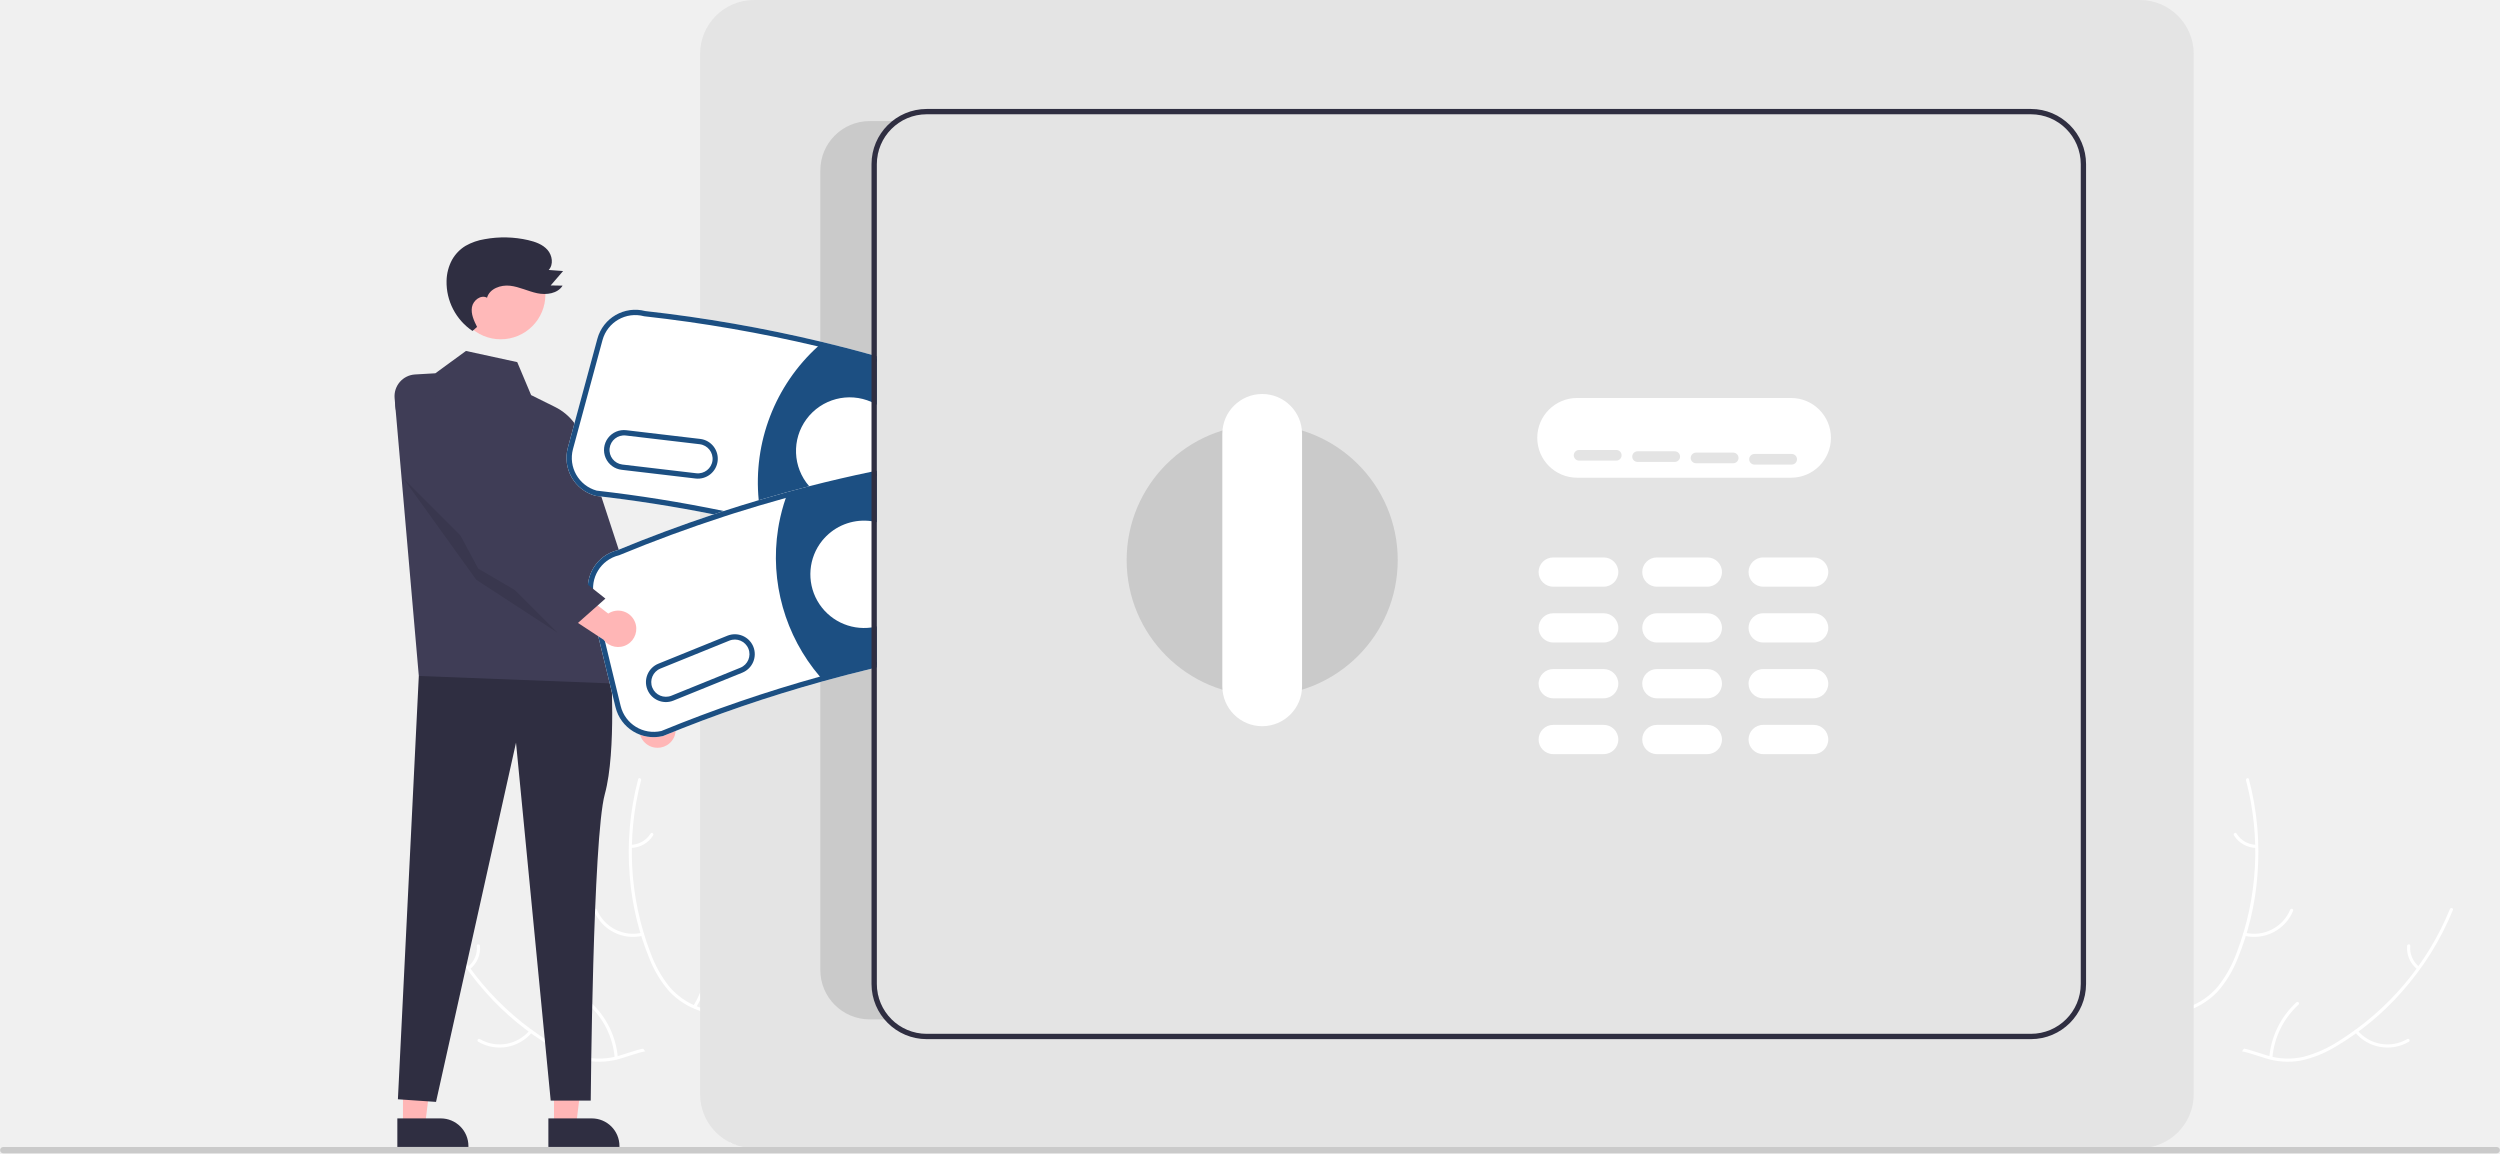
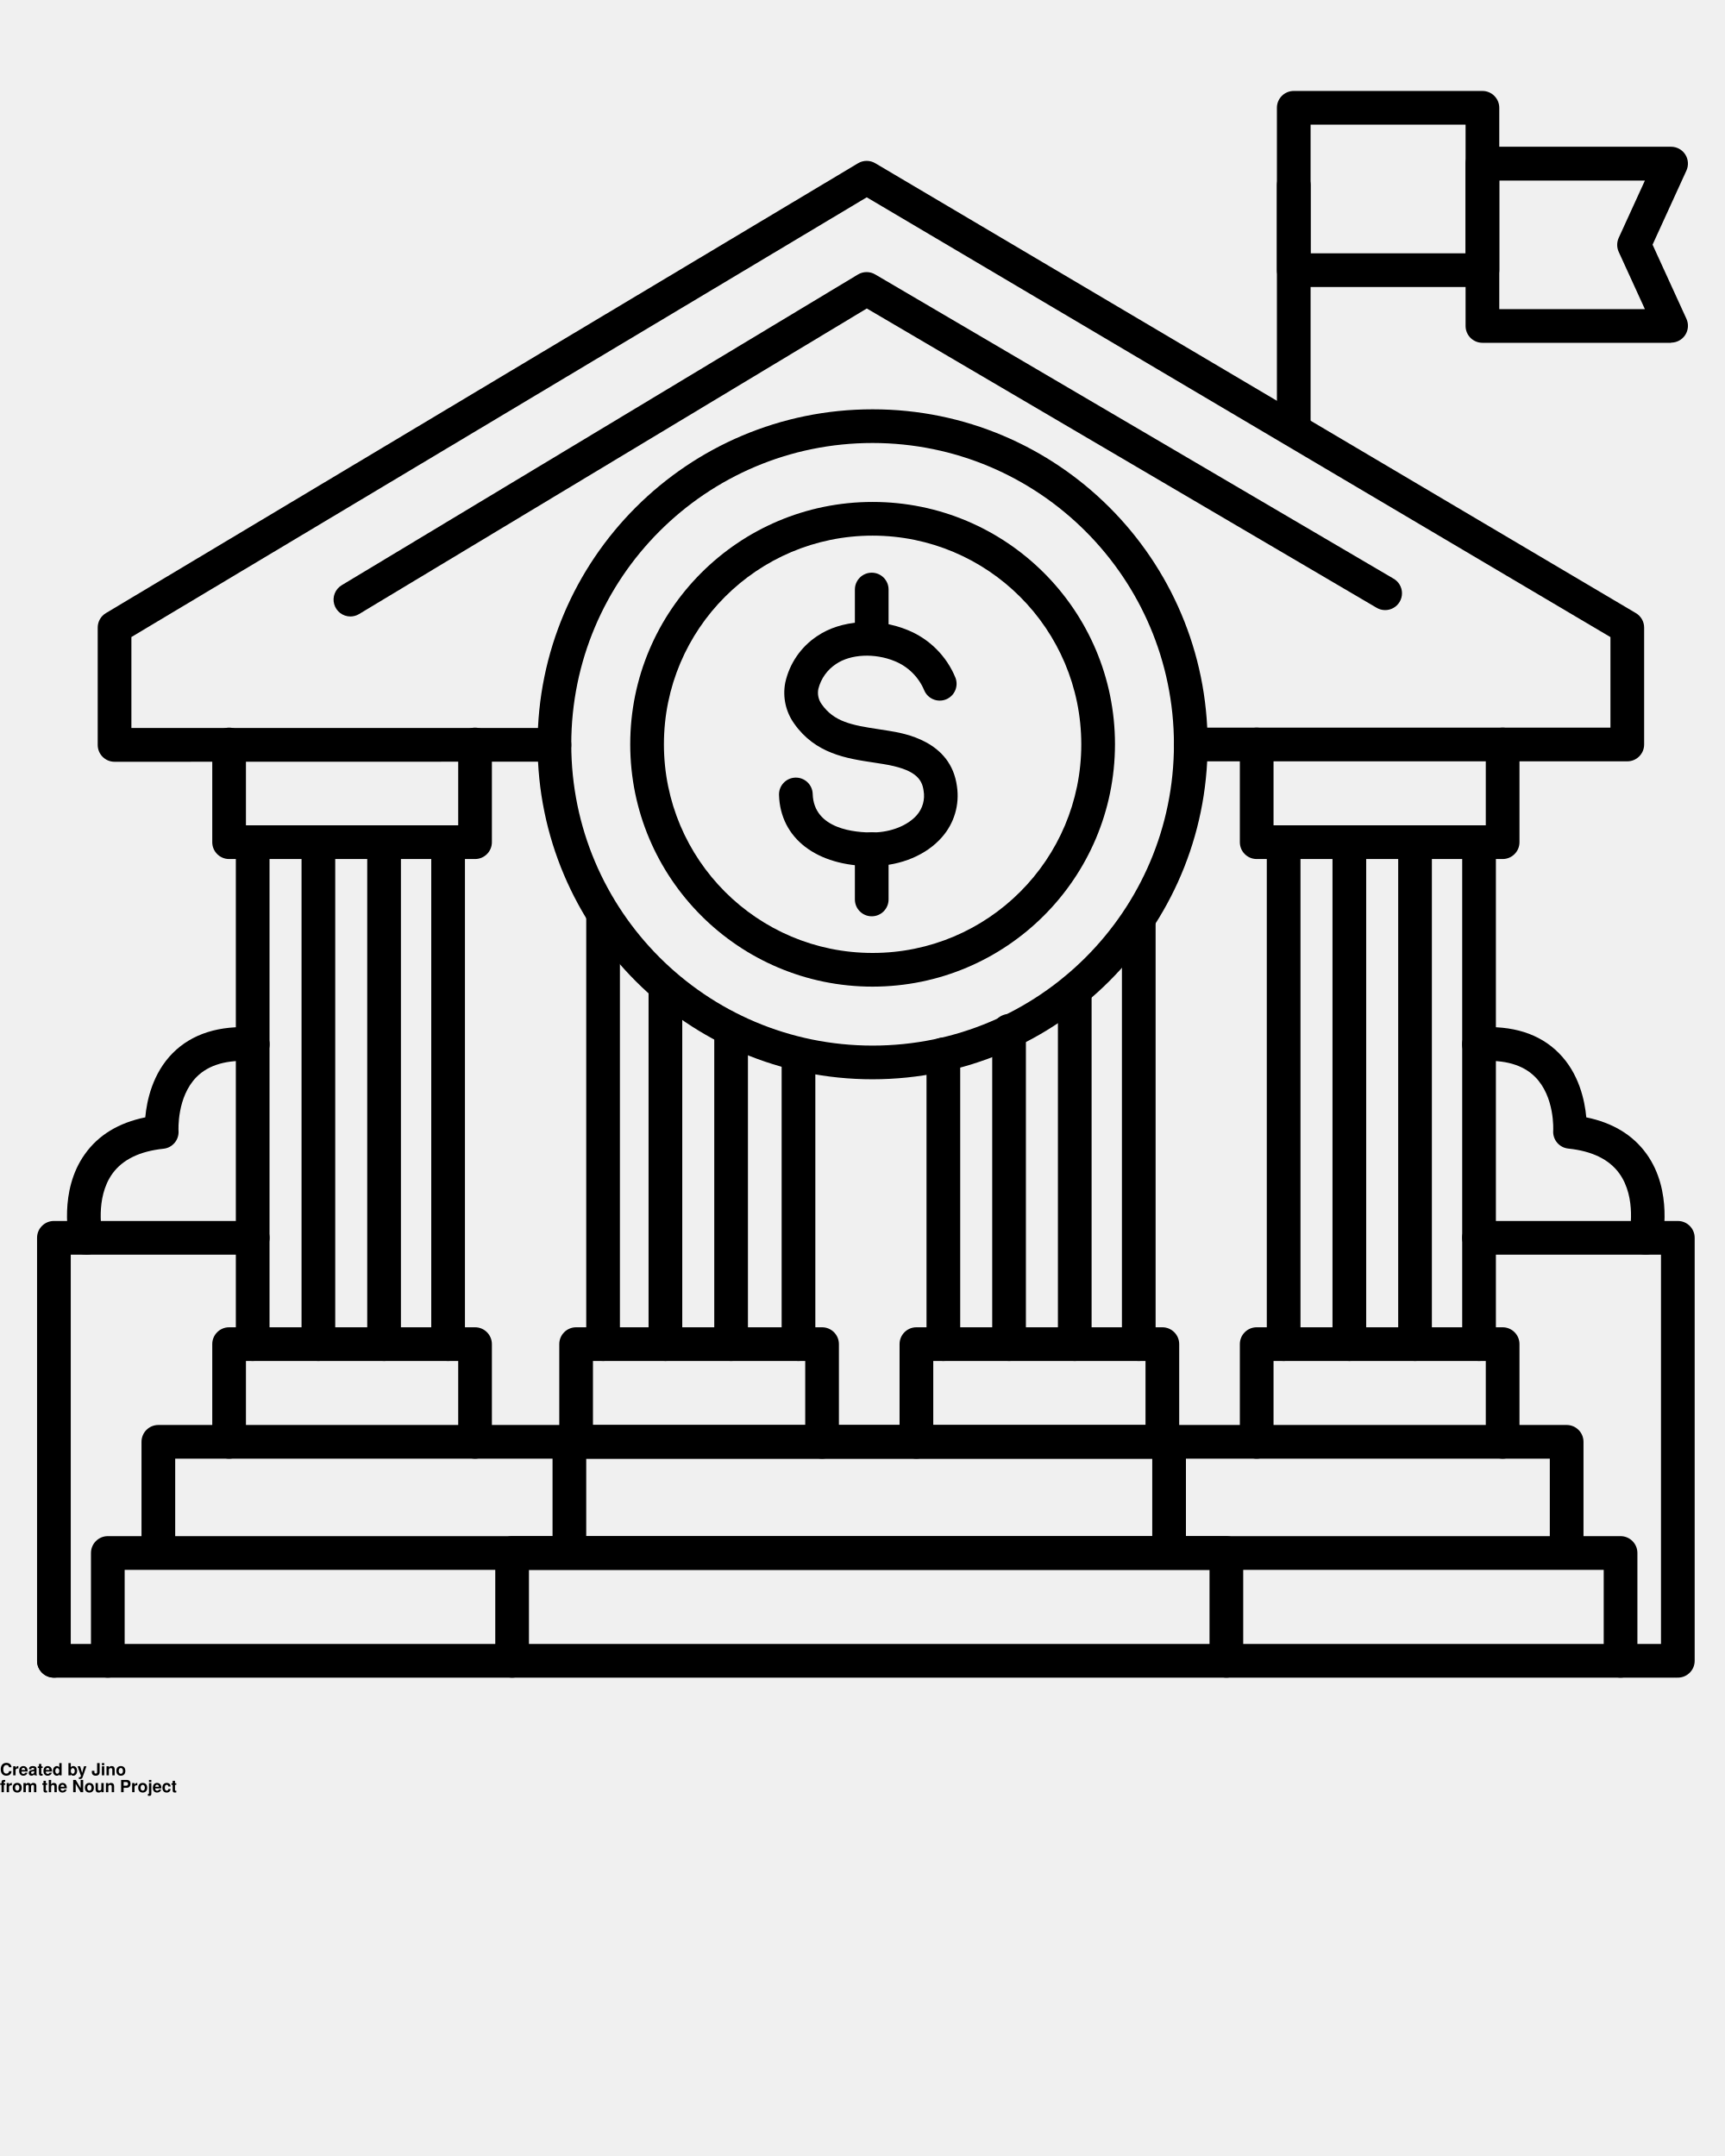
- <svg xmlns="http://www.w3.org/2000/svg" data-name="Layer 1" width="940.675" height="433.962" viewBox="0 0 940.675 433.962">
-   <path d="M329.153,642.833c-22.523-14.678-38.899-41.062-35.548-67.736a123.863,123.863,0,0,0,76.435,37.278c11.219,1.123,23.814,1.203,31.781,9.181,4.957,4.964,7.064,12.219,7.172,19.234.108,7.015-1.577,13.919-3.252,20.732l.412,1.702C379.287,662.231,351.676,657.511,329.153,642.833Z" transform="translate(-129.6623 -233.0189)" fill="#f0f0f0" />
-   <path d="M294.169,575.092a105.87,105.87,0,0,0,42.013,49.777,45.591,45.591,0,0,0,13.057,5.792,26.149,26.149,0,0,0,13.752-.528c4.18-1.223,8.313-2.957,12.718-3.142a16.011,16.011,0,0,1,12.09,5.027c3.962,3.993,6.252,9.171,8.316,14.312,2.292,5.709,4.582,11.675,9.25,15.903.566.512-.262,1.36-.827.848-8.121-7.357-9.015-19.159-15.398-27.694-2.979-3.982-7.175-7.091-12.306-7.223-4.487-.115-8.751,1.67-12.972,2.945a27.903,27.903,0,0,1-13.427,1.017,42.148,42.148,0,0,1-13.232-5.269,102.713,102.713,0,0,1-24.765-20.427A107.747,107.747,0,0,1,293.027,575.407c-.288-.704.857-1.014,1.142-.315Z" transform="translate(-129.6623 -233.0189)" fill="#fff" />
-   <path d="M329.878,621.438a15.884,15.884,0,0,1-20.255,3.572c-.657-.387-.085-1.426.572-1.038a14.708,14.708,0,0,0,18.835-3.361c.484-.589,1.329.241.848.827Z" transform="translate(-129.6623 -233.0189)" fill="#fff" />
-   <path d="M360.954,631.032a30.615,30.615,0,0,0-9.853-20.018c-.564-.514.264-1.362.827-.848a31.844,31.844,0,0,1,10.211,20.851c.062.761-1.123.772-1.185.015Z" transform="translate(-129.6623 -233.0189)" fill="#fff" />
-   <path d="M305.737,596.777a8.991,8.991,0,0,0,3.347-7.848c-.072-.76,1.113-.77,1.185-.015a10.075,10.075,0,0,1-3.683,8.69.612.612,0,0,1-.838.011.595.595,0,0,1-.011-.838Z" transform="translate(-129.6623 -233.0189)" fill="#fff" />
-   <path d="M370.433,526.285c.058.473.117.947.184,1.425a118.406,118.406,0,0,0,3.986,18.789c.134.477.278.959.425,1.432a124.827,124.827,0,0,0,21.468,40.635,121.223,121.223,0,0,0,12.53,13.5c6.233,5.766,13.45,11.523,17.3,18.798a20.798,20.798,0,0,1,1.087,2.333l-19.216,39.393c-.089.068-.168.14-.257.208l-.695,1.608c-.248-.199-.501-.411-.748-.61-.144-.115-.284-.239-.428-.353-.095-.079-.189-.159-.279-.225-.032-.026-.063-.053-.086-.075-.09-.066-.167-.137-.248-.199q-2.124-1.77-4.23-3.576c-.009-.004-.009-.004-.014-.018-10.676-9.203-20.678-19.377-28.817-30.746-.245-.342-.499-.688-.735-1.048a115.673,115.673,0,0,1-9.609-16.248,102.262,102.262,0,0,1-4.016-9.536,85.037,85.037,0,0,1-4.997-26.114c-.568-17.768,4.553-35.519,16.475-48.396C369.818,526.931,370.119,526.61,370.433,526.285Z" transform="translate(-129.6623 -233.0189)" fill="#f0f0f0" />
-   <path d="M370.89,526.618a105.87,105.87,0,0,0,3.576,65.039,45.591,45.591,0,0,0,6.938,12.486,26.149,26.149,0,0,0,11.298,7.858c4.073,1.54,8.418,2.644,12.046,5.148a16.011,16.011,0,0,1,6.627,11.293c.759,5.573-.529,11.087-1.977,16.435-1.607,5.938-3.371,12.08-2.189,18.267.143.75-1.028.928-1.171.179-2.055-10.763,4.337-20.725,4.379-31.383.019-4.973-1.46-9.982-5.477-13.176-3.513-2.793-7.993-3.935-12.13-5.459a27.903,27.903,0,0,1-11.333-7.272A42.148,42.148,0,0,1,374.083,593.86a102.712,102.712,0,0,1-7.475-31.22,107.747,107.747,0,0,1,3.18-36.459c.194-.735,1.295-.294,1.102.436Z" transform="translate(-129.6623 -233.0189)" fill="#fff" />
-   <path d="M371.497,585.122a15.884,15.884,0,0,1-18.323-9.343c-.291-.705.79-1.19,1.082-.484a14.708,14.708,0,0,0,17.062,8.656c.741-.179.916.993.179,1.171Z" transform="translate(-129.6623 -233.0189)" fill="#fff" />
-   <path d="M390.534,611.492a30.615,30.615,0,0,0,4.185-21.915c-.14-.75,1.031-.928,1.171-.179a31.844,31.844,0,0,1-4.401,22.796c-.409.645-1.361-.059-.955-.701Z" transform="translate(-129.6623 -233.0189)" fill="#fff" />
-   <path d="M367.07,550.896a8.991,8.991,0,0,0,7.397-4.251c.4-.65,1.353.055.955.701a10.075,10.075,0,0,1-8.173,4.721.612.612,0,0,1-.675-.496.595.595,0,0,1,.496-.675Z" transform="translate(-129.6623 -233.0189)" fill="#fff" />
-   <path d="M1016.501,642.833c22.523-14.678,38.899-41.062,35.548-67.736a123.863,123.863,0,0,1-76.435,37.278c-11.219,1.123-23.814,1.203-31.781,9.181-4.957,4.964-7.064,12.219-7.172,19.234-.108,7.015,1.577,13.919,3.252,20.732l-.412,1.702C966.366,662.231,993.978,657.511,1016.501,642.833Z" transform="translate(-129.6623 -233.0189)" fill="#f0f0f0" />
-   <path d="M1051.484,575.092a105.87,105.87,0,0,1-42.013,49.777,45.591,45.591,0,0,1-13.057,5.792,26.149,26.149,0,0,1-13.752-.528c-4.18-1.223-8.313-2.957-12.718-3.142a16.011,16.011,0,0,0-12.09,5.027c-3.962,3.993-6.252,9.171-8.316,14.312-2.292,5.709-4.582,11.675-9.25,15.903-.566.512.262,1.36.827.848,8.121-7.357,9.015-19.159,15.398-27.694,2.979-3.982,7.175-7.091,12.306-7.223,4.487-.115,8.751,1.67,12.972,2.945a27.902,27.902,0,0,0,13.427,1.017,42.148,42.148,0,0,0,13.232-5.269,102.713,102.713,0,0,0,24.765-20.427,107.747,107.747,0,0,0,19.411-31.025c.288-.704-.857-1.014-1.142-.315Z" transform="translate(-129.6623 -233.0189)" fill="#fff" />
-   <path d="M1015.776,621.438a15.884,15.884,0,0,0,20.255,3.572c.657-.387.085-1.426-.572-1.038a14.708,14.708,0,0,1-18.835-3.361c-.484-.589-1.329.241-.848.827Z" transform="translate(-129.6623 -233.0189)" fill="#fff" />
-   <path d="M984.699,631.032a30.615,30.615,0,0,1,9.853-20.018c.564-.514-.264-1.362-.827-.848a31.844,31.844,0,0,0-10.211,20.851c-.062.761,1.123.772,1.185.015Z" transform="translate(-129.6623 -233.0189)" fill="#fff" />
-   <path d="M1039.917,596.777a8.991,8.991,0,0,1-3.347-7.848c.072-.76-1.113-.77-1.185-.015a10.075,10.075,0,0,0,3.683,8.69.612.612,0,0,0,.838.011.595.595,0,0,0,.011-.838Z" transform="translate(-129.6623 -233.0189)" fill="#fff" />
-   <path d="M975.221,526.285c-.058.473-.117.947-.184,1.425a118.407,118.407,0,0,1-3.986,18.789c-.134.477-.278.959-.425,1.432a124.827,124.827,0,0,1-21.468,40.635,121.225,121.225,0,0,1-12.53,13.5c-6.233,5.766-13.45,11.523-17.3,18.798a20.796,20.796,0,0,0-1.087,2.333L937.456,662.59c.089.068.168.14.257.208l.695,1.608c.248-.199.501-.411.748-.61.144-.115.284-.239.428-.353.095-.079.189-.159.28-.225.032-.026.063-.053.086-.075.09-.066.167-.137.248-.199q2.124-1.77,4.23-3.576c.009-.004.009-.004.014-.018,10.676-9.203,20.678-19.377,28.817-30.746.245-.342.499-.688.735-1.048a115.673,115.673,0,0,0,9.609-16.248,102.26,102.26,0,0,0,4.016-9.536,85.036,85.036,0,0,0,4.997-26.114c.568-17.768-4.553-35.519-16.475-48.396C975.836,526.931,975.535,526.61,975.221,526.285Z" transform="translate(-129.6623 -233.0189)" fill="#f0f0f0" />
-   <path d="M974.764,526.618a105.87,105.87,0,0,1-3.576,65.039,45.591,45.591,0,0,1-6.938,12.486,26.149,26.149,0,0,1-11.298,7.858c-4.073,1.54-8.418,2.644-12.046,5.148a16.011,16.011,0,0,0-6.627,11.293c-.759,5.573.529,11.087,1.977,16.435,1.607,5.938,3.371,12.08,2.189,18.267-.143.75,1.028.928,1.171.179,2.055-10.763-4.337-20.725-4.379-31.383-.019-4.973,1.46-9.982,5.477-13.176,3.513-2.793,7.993-3.935,12.13-5.459a27.902,27.902,0,0,0,11.333-7.272A42.148,42.148,0,0,0,971.571,593.86a102.712,102.712,0,0,0,7.475-31.22,107.747,107.747,0,0,0-3.18-36.459c-.194-.735-1.295-.294-1.102.436Z" transform="translate(-129.6623 -233.0189)" fill="#fff" />
-   <path d="M974.157,585.122A15.884,15.884,0,0,0,992.48,575.779c.291-.705-.79-1.19-1.082-.484a14.708,14.708,0,0,1-17.062,8.656c-.741-.179-.916.993-.179,1.171Z" transform="translate(-129.6623 -233.0189)" fill="#fff" />
-   <path d="M955.12,611.492a30.615,30.615,0,0,1-4.185-21.915c.14-.75-1.031-.928-1.171-.179a31.844,31.844,0,0,0,4.401,22.796c.409.645,1.361-.059.955-.701Z" transform="translate(-129.6623 -233.0189)" fill="#fff" />
-   <path d="M978.584,550.896a8.991,8.991,0,0,1-7.397-4.251c-.4-.65-1.353.055-.955.701a10.075,10.075,0,0,0,8.173,4.721.612.612,0,0,0,.675-.496.595.595,0,0,0-.496-.675Z" transform="translate(-129.6623 -233.0189)" fill="#fff" />
-   <path d="M373.514,513.394a6.803,6.803,0,0,1-1.614-10.306l-11.981-20.999,12.537.81,9.455,19.817A6.84,6.84,0,0,1,373.514,513.394Z" transform="translate(-129.6623 -233.0189)" fill="#ffb6b6" />
-   <polygon points="151.623 423.528 159.918 423.528 163.864 391.535 151.622 391.536 151.623 423.528" fill="#ffb6b6" />
-   <path d="M279.17,653.839l16.335-.001h.001A10.41,10.41,0,0,1,305.915,664.248v.338l-26.745.001Z" transform="translate(-129.6623 -233.0189)" fill="#2f2e41" />
-   <polygon points="208.454 423.528 216.748 423.528 220.694 391.535 208.452 391.536 208.454 423.528" fill="#ffb6b6" />
-   <path d="M336,653.839l16.335-.001h.001a10.41,10.41,0,0,1,10.41,10.41v.338l-26.745.001Z" transform="translate(-129.6623 -233.0189)" fill="#2f2e41" />
-   <path d="M359.444,482.991s2.281,32.489-2.212,48.851-5.296,115.312-5.296,115.312H336.876l-13.054-134.691L293.727,647.629l-14.346-.986,7.867-159.275Z" transform="translate(-129.6623 -233.0189)" fill="#2f2e41" />
-   <path d="M293.473,373.473l11.514-8.402,19.293,4.201,5.223,12.409,8.999,4.462a20.399,20.399,0,0,1,11.127,15.352l12.856,88.78-75.236-2.908-9.108-104.556a8.197,8.197,0,0,1,7.69-8.894Z" transform="translate(-129.6623 -233.0189)" fill="#3f3d56" />
-   <polygon points="213.6 160.059 220.549 169.426 250.815 261.738 236.628 267.418 213.911 224.403 213.6 160.059" fill="#3f3d56" />
-   <circle cx="188.411" cy="110.861" r="16.804" fill="#ffb9b9" />
-   <polygon points="151.778 179.997 179.2 218.137 209.852 238.125 151.778 179.997" opacity="0.1" />
-   <path d="M309.168,356.028c-1.169-2.334-2.371-4.874-1.925-7.445s3.398-4.812,5.675-3.537c.945-3.415,5.128-4.91,8.649-4.515s6.764,2.093,10.231,2.822,7.678.151,9.553-2.856l-4.484-.078,4.669-5.416-5.413-.405c1.875-2.023,1.377-5.461-.438-7.538s-4.569-3.06-7.257-3.682a40.428,40.428,0,0,0-16.342-.376A21.245,21.245,0,0,0,304.826,325.528a14.445,14.445,0,0,0-5.076,5.264,17.377,17.377,0,0,0-2.062,7.919,22.145,22.145,0,0,0,9.757,18.837" transform="translate(-129.6623 -233.0189)" fill="#2f2e41" />
-   <path d="M934.835,665.019H413.347a20.279,20.279,0,0,1-20.256-20.256V253.275a20.279,20.279,0,0,1,20.256-20.256H934.835a20.279,20.279,0,0,1,20.256,20.256V644.763A20.279,20.279,0,0,1,934.835,665.019Z" transform="translate(-129.6623 -233.0189)" fill="#e4e4e4" />
-   <path d="M803.587,412.769H723.086a15,15,0,0,1,0-30h80.5a15,15,0,0,1,0,30Z" transform="translate(-129.6623 -233.0189)" fill="#fff" />
-   <path d="M733.087,453.769h-19a5.5,5.5,0,0,1,0-11h19a5.5,5.5,0,0,1,0,11Z" transform="translate(-129.6623 -233.0189)" fill="#fff" />
-   <path d="M812.087,453.769h-19a5.5,5.5,0,0,1,0-11h19a5.5,5.5,0,0,1,0,11Z" transform="translate(-129.6623 -233.0189)" fill="#fff" />
-   <path d="M772.087,453.769h-19a5.5,5.5,0,0,1,0-11h19a5.5,5.5,0,0,1,0,11Z" transform="translate(-129.6623 -233.0189)" fill="#fff" />
-   <path d="M733.087,474.769h-19a5.5,5.5,0,0,1,0-11h19a5.5,5.5,0,0,1,0,11Z" transform="translate(-129.6623 -233.0189)" fill="#fff" />
-   <path d="M812.087,474.769h-19a5.5,5.5,0,0,1,0-11h19a5.5,5.5,0,0,1,0,11Z" transform="translate(-129.6623 -233.0189)" fill="#fff" />
-   <path d="M772.087,474.769h-19a5.5,5.5,0,0,1,0-11h19a5.5,5.5,0,0,1,0,11Z" transform="translate(-129.6623 -233.0189)" fill="#fff" />
-   <path d="M733.087,495.769h-19a5.5,5.5,0,0,1,0-11h19a5.5,5.5,0,0,1,0,11Z" transform="translate(-129.6623 -233.0189)" fill="#fff" />
-   <path d="M812.087,495.769h-19a5.5,5.5,0,0,1,0-11h19a5.5,5.5,0,0,1,0,11Z" transform="translate(-129.6623 -233.0189)" fill="#fff" />
-   <path d="M772.087,495.769h-19a5.5,5.5,0,0,1,0-11h19a5.5,5.5,0,0,1,0,11Z" transform="translate(-129.6623 -233.0189)" fill="#fff" />
-   <path d="M733.087,516.769h-19a5.5,5.5,0,0,1,0-11h19a5.5,5.5,0,1,1,0,11Z" transform="translate(-129.6623 -233.0189)" fill="#fff" />
-   <path d="M812.087,516.769h-19a5.5,5.5,0,0,1,0-11h19a5.5,5.5,0,1,1,0,11Z" transform="translate(-129.6623 -233.0189)" fill="#fff" />
-   <path d="M772.087,516.769h-19a5.5,5.5,0,0,1,0-11h19a5.5,5.5,0,1,1,0,11Z" transform="translate(-129.6623 -233.0189)" fill="#fff" />
-   <circle cx="474.924" cy="210.75" r="51" fill="#cacaca" />
-   <path d="M604.587,506.269a15.017,15.017,0,0,1-15-15v-95a15,15,0,1,1,30,0v95A15.017,15.017,0,0,1,604.587,506.269Z" transform="translate(-129.6623 -233.0189)" fill="#fff" />
-   <path d="M737.823,406.328h-14a2,2,0,0,1,0-4h14a2,2,0,1,1,0,4Z" transform="translate(-129.6623 -233.0189)" fill="#e4e4e4" />
-   <path d="M759.823,406.828h-14a2,2,0,0,1,0-4h14a2,2,0,1,1,0,4Z" transform="translate(-129.6623 -233.0189)" fill="#e4e4e4" />
-   <path d="M781.823,407.328h-14a2,2,0,0,1,0-4h14a2,2,0,1,1,0,4Z" transform="translate(-129.6623 -233.0189)" fill="#e4e4e4" />
-   <path d="M803.823,407.828h-14a2,2,0,0,1,0-4h14a2,2,0,1,1,0,4Z" transform="translate(-129.6623 -233.0189)" fill="#e4e4e4" />
-   <path d="M459.587,603.268a18.693,18.693,0,0,0,5.56,13.31h-8.261a18.559,18.559,0,0,1-18.559-18.559V297.137a18.559,18.559,0,0,1,18.559-18.559h12.021a18.744,18.744,0,0,0-9.32,16.2Z" transform="translate(-129.6623 -233.0189)" fill="#cacaca" />
-   <path d="M1069.147,666.981H130.853a1.191,1.191,0,0,1,0-2.381h938.294a1.191,1.191,0,0,1,0,2.381Z" transform="translate(-129.6623 -233.0189)" fill="#cacaca" />
-   <path d="M457.587,366.498q-9.48-2.655-19.03-4.92a543.559,543.559,0,0,0-66.09-11.52,14.785,14.785,0,0,0-18.03,10.41l-11.11,41a14.777,14.777,0,0,0,10.39,18.11l.15.03c14.7,1.67,29.54,3.99,44.3,6.95,1.32.26,2.63.53,3.95.81q7.095,1.47,14.15,3.14c2.06.48,4.11.98,6.17,1.49q8.31,2.07,16.63,4.41,9.255,2.61,18.52,5.57c.67.2,1.34.41,2,.63v-75.54C458.927,366.868,458.257,366.678,457.587,366.498Z" transform="translate(-129.6623 -233.0189)" fill="#fff" />
-   <path d="M457.587,366.498q-9.48-2.655-19.03-4.92a543.559,543.559,0,0,0-66.09-11.52,14.785,14.785,0,0,0-18.03,10.41l-11.11,41a14.777,14.777,0,0,0,10.39,18.11l.15.03c14.7,1.67,29.54,3.99,44.3,6.95,1.32.26,2.63.53,3.95.81q7.095,1.47,14.15,3.14c2.06.48,4.11.98,6.17,1.49q8.31,2.07,16.63,4.41,9.255,2.61,18.52,5.57c.67.2,1.34.41,2,.63v-2.11c-.67-.21-1.34-.42-2-.63q-8.52-2.715-17.02-5.11-3.18-.915-6.36-1.77-5.73-1.545-11.43-2.96-3.03-.765-6.05-1.47c-.15-.04-.31-.07-.46-.11q-5.145-1.215-10.31-2.32c-1.32-.28-2.64-.56-3.96-.83-15.92-3.3-31.96-5.87-47.83-7.67a12.777,12.777,0,0,1-8.91-15.63l11.11-41.01a12.767,12.767,0,0,1,15.65-8.97l.15.02a541.782,541.782,0,0,1,65.26,11.32c.22.06.44.11.66.16q9.781,2.34,19.5,5.06c.66.18,1.33.37,2,.57v-2.08C458.927,366.868,458.257,366.678,457.587,366.498Z" transform="translate(-129.6623 -233.0189)" fill="#1c4f82" />
-   <path d="M459.587,368.108v73.44c-.67-.22-1.33-.43-2-.64q-8.865-2.835-17.79-5.34-8.566-2.43-17.19-4.57c-2.04-.5-4.07-.99-6.11-1.47-.08-.36-.16-.72-.23-1.08-.37-1.72-.66-3.46-.88-5.21-.1-.67-.17-1.34-.24-2.02a69.067,69.067,0,0,1,22.28-57.86c.29-.28.59-.55.89-.81q9.69,2.31,19.27,5C458.257,367.718,458.927,367.908,459.587,368.108Z" transform="translate(-129.6623 -233.0189)" fill="#1c4f82" />
-   <path d="M393.177,398.178l-27.81-3.28a7.502,7.502,0,1,0-1.76,14.9l27.81,3.28a7.502,7.502,0,0,0,1.76-14.9Zm4.58,8.1a5.506,5.506,0,0,1-6.11,4.81l-27.81-3.28a5.498,5.498,0,0,1,1.29-10.92l27.81,3.28A5.52,5.52,0,0,1,397.757,406.278Z" transform="translate(-129.6623 -233.0189)" fill="#1c4f82" />
-   <path d="M459.587,385.308v34.83a16.298,16.298,0,0,1-2,1.02,20.168,20.168,0,0,1-21.84-3.54c-.28-.25-.56-.52-.83-.8-.27-.27-.53-.56-.78-.85a20.186,20.186,0,0,1,23.45-31.69A20.895,20.895,0,0,1,459.587,385.308Z" transform="translate(-129.6623 -233.0189)" fill="#fff" />
-   <path d="M457.587,410.518q-11.804,2.46-23.45,5.45-4.35,1.11-8.67,2.3-5.16,1.425-10.32,2.95-6.584,1.95-13.15,4.08c-1.27.42-2.55.84-3.83,1.26-12.17,4.06-24.26,8.56-36.15,13.47a14.787,14.787,0,0,0-10.79,17.81l10.03,41.28a14.779,14.779,0,0,0,17.83,10.86l.14-.05a533.852,533.852,0,0,1,59.93-20.52q9.12-2.535,18.43-4.78c.67-.16,1.33-.32,2-.47v-74.05C458.917,410.228,458.257,410.368,457.587,410.518Z" transform="translate(-129.6623 -233.0189)" fill="#fff" />
-   <path d="M457.587,410.518q-11.804,2.46-23.45,5.45-4.35,1.11-8.67,2.3-5.16,1.425-10.32,2.95-6.584,1.95-13.15,4.08c-1.27.42-2.55.84-3.83,1.26-12.17,4.06-24.26,8.56-36.15,13.47a14.787,14.787,0,0,0-10.79,17.81l10.03,41.28a14.779,14.779,0,0,0,17.83,10.86l.14-.05a533.852,533.852,0,0,1,59.93-20.52q9.12-2.535,18.43-4.78c.67-.16,1.33-.32,2-.47v-2.06c-.67.16-1.33.32-2,.48-.5.12-1.01.24-1.51.36q-8.82,2.145-17.45,4.54c-.15.04-.31.09-.46.13a533.386,533.386,0,0,0-59.63,20.45,12.788,12.788,0,0,1-15.34-9.41l-10.02-41.28a12.772,12.772,0,0,1,9.38-15.41l.15-.05c12.95-5.36,26.13-10.22,39.41-14.54,1.28-.42,2.56-.83,3.84-1.24q4.71-1.485,9.43-2.89,4.98-1.485,9.95-2.86.33-.09.66-.18,4.86-1.335,9.75-2.58,10.845-2.76,21.84-5.07c.66-.14,1.33-.28,2-.41v-2.03C458.917,410.228,458.257,410.368,457.587,410.518Z" transform="translate(-129.6623 -233.0189)" fill="#1c4f82" />
-   <path d="M459.587,411.118v72.01c-.66.15-1.33.3-2,.46q-9.39,2.28-18.7,4.86-.375-.42-.72-.84a69.12,69.12,0,0,1-15.73-55.61c.05-.33.11-.67.17-1,.05-.32.11-.65.17-.97a68.508,68.508,0,0,1,2.56-9.65c.13-.38.26-.76.4-1.14q4.575-1.26,9.18-2.42,11.265-2.91,22.67-5.29C458.247,411.378,458.917,411.248,459.587,411.118Z" transform="translate(-129.6623 -233.0189)" fill="#1c4f82" />
-   <path d="M413.117,476.348a7.509,7.509,0,0,0-9.77-4.13l-25.95,10.52a7.5,7.5,0,0,0,5.64,13.9l25.95-10.52A7.517,7.517,0,0,0,413.117,476.348Zm-4.88,7.91-25.95,10.53a5.504,5.504,0,0,1-4.14-10.2l25.95-10.52a5.499,5.499,0,1,1,4.14,10.19Z" transform="translate(-129.6623 -233.0189)" fill="#1c4f82" />
-   <path d="M459.587,429.508v39.21a19.611,19.611,0,0,1-2,.4,20.205,20.205,0,0,1-18.52-32.71c.23-.29.47-.57.73-.84.24-.28.5-.55.77-.81a20.197,20.197,0,0,1,17.02-5.64A17.2,17.2,0,0,1,459.587,429.508Z" transform="translate(-129.6623 -233.0189)" fill="#fff" />
-   <path d="M457.587,361.288v99.81c.67-.22,1.34-.43,2-.63v-98.27C458.917,361.888,458.257,361.588,457.587,361.288Zm0,0v99.81c.67-.22,1.34-.43,2-.63v-98.27C458.917,361.888,458.257,361.588,457.587,361.288Zm0,0v99.81c.67-.22,1.34-.43,2-.63v-98.27C458.917,361.888,458.257,361.588,457.587,361.288Zm0,7.29v115.01c.67-.16,1.34-.31,2-.46v-113.98C458.917,368.948,458.247,368.758,457.587,368.578Zm0,0v115.01c.67-.16,1.34-.31,2-.46v-113.98C458.917,368.948,458.247,368.758,457.587,368.578Zm0,0v115.01c.67-.16,1.34-.31,2-.46v-113.98C458.917,368.948,458.247,368.758,457.587,368.578Zm0,0v115.01c.67-.16,1.34-.31,2-.46v-113.98C458.917,368.948,458.247,368.758,457.587,368.578Zm0,0v116.05c.67-.16,1.33-.32,2-.47v-115.01C458.917,368.948,458.247,368.758,457.587,368.578Zm436.25-94.56H478.347a20.795,20.795,0,0,0-20.76,20.76v308.49a20.785,20.785,0,0,0,20.76,20.75H893.837a20.775,20.775,0,0,0,20.75-20.75v-308.49A20.777,20.777,0,0,0,893.837,274.018Zm18.75,329.25a18.769,18.769,0,0,1-18.75,18.75H478.347a18.778,18.778,0,0,1-18.76-18.75v-308.49a18.788,18.788,0,0,1,18.76-18.76H893.837a18.772,18.772,0,0,1,18.75,18.76Zm-455-234.69v114c.67-.16,1.33-.32,2-.48v-112.95C458.917,368.948,458.247,368.758,457.587,368.578Zm0,0v115.01c.67-.16,1.34-.31,2-.46v-113.98C458.917,368.948,458.247,368.758,457.587,368.578Zm0,0v115.01c.67-.16,1.34-.31,2-.46v-113.98C458.917,368.948,458.247,368.758,457.587,368.578Zm0,0v115.01c.67-.16,1.34-.31,2-.46v-113.98C458.917,368.948,458.247,368.758,457.587,368.578Zm0-7.29v99.81c.67-.22,1.34-.43,2-.63v-98.27C458.917,361.888,458.257,361.588,457.587,361.288Zm0,0v99.81c.67-.22,1.34-.43,2-.63v-98.27C458.917,361.888,458.257,361.588,457.587,361.288Z" transform="translate(-129.6623 -233.0189)" fill="#2f2e41" />
-   <path d="M368.513,466.893a6.803,6.803,0,0,0-9.99-3.003l-19.171-14.73L338.446,461.69l18.344,12.067a6.84,6.84,0,0,0,11.723-6.864Z" transform="translate(-129.6623 -233.0189)" fill="#ffb6b6" />
-   <path d="M291.262,377.995l-6.308-2.981s-10.163,2.859-5.225,16.297l29.879,55.664,36.479,21.357,11.372-10.077-36.505-28.884Z" transform="translate(-129.6623 -233.0189)" fill="#3f3d56" />
+ <svg xmlns="http://www.w3.org/2000/svg" viewBox="0 0 512 640" x="0px" y="0px">
+   <g>
+     <path d="M481,498a5,5,0,0,1-5-5V466H37v27a5,5,0,0,1-10,0V461a5,5,0,0,1,5-5H481a5,5,0,0,1,5,5v32A5,5,0,0,1,481,498Z" />
+     <path d="M465,465a5,5,0,0,1-5-5V433H52v27a5,5,0,0,1-10,0V428a5,5,0,0,1,5-5H465a5,5,0,0,1,5,5v32A5,5,0,0,1,465,465Z" />
+     <path d="M364,498a5,5,0,0,1-5-5V466H157v27a5,5,0,0,1-10,0V461a5,5,0,0,1,5-5H364a5,5,0,0,1,5,5v32A5,5,0,0,1,364,498Z" />
+     <path d="M347,465a5,5,0,0,1-5-5V433H174v27a5,5,0,0,1-10,0V428a5,5,0,0,1,5-5H347a5,5,0,0,1,5,5v32A5,5,0,0,1,347,465Z" />
+     <path d="M497,498H16a5,5,0,0,1,0-10H497a5,5,0,0,1,0,10Z" />
+     <path d="M141,433a5,5,0,0,1-5-5V404H73v24a5,5,0,0,1-10,0V399a5,5,0,0,1,5-5h73a5,5,0,0,1,5,5v29A5,5,0,0,1,141,433Z" />
+     <path d="M244,433a5,5,0,0,1-5-5V404H176v24a5,5,0,0,1-10,0V399a5,5,0,0,1,5-5h73a5,5,0,0,1,5,5v29A5,5,0,0,1,244,433Z" />
+     <path d="M179,404a5,5,0,0,1-5-5V272a5,5,0,0,1,10,0V399A5,5,0,0,1,179,404Z" />
+     <path d="M237,404a5,5,0,0,1-5-5V313a5,5,0,0,1,10,0v86A5,5,0,0,1,237,404Z" />
+     <path d="M345,433a5,5,0,0,1-5-5V404H277v24a5,5,0,0,1-10,0V399a5,5,0,0,1,5-5h73a5,5,0,0,1,5,5v29A5,5,0,0,1,345,433Z" />
+     <path d="M280,404a5,5,0,0,1-5-5V313a5,5,0,0,1,10,0v86A5,5,0,0,1,280,404Z" />
+     <path d="M338,404a5,5,0,0,1-5-5V274a5,5,0,0,1,10,0V399A5,5,0,0,1,338,404Z" />
+     <path d="M446,433a5,5,0,0,1-5-5V404H378v24a5,5,0,0,1-10,0V399a5,5,0,0,1,5-5h73a5,5,0,0,1,5,5v29A5,5,0,0,1,446,433Z" />
+     <path d="M34,226.13a5,5,0,0,1-5-5V186.27A5,5,0,0,1,31.43,182L254.68,48.46a5,5,0,0,1,5.12,0L485.55,182a5,5,0,0,1,2.45,4.3V221a5,5,0,0,1-5,5l-129.56,0h0a5,5,0,1,1,0-10L478,216V189.12L257.26,58.57,39,189.1v27H164.56a5,5,0,0,1,0,10Z" />
+     <path d="M141,255H68a5,5,0,0,1-5-5V221a5,5,0,0,1,10,0v24h63V221a5,5,0,0,1,10,0v29A5,5,0,0,1,141,255Z" />
+     <path d="M446,255H373a5,5,0,0,1-5-5V221a5,5,0,0,1,10,0v24h63V221a5,5,0,0,1,10,0v29A5,5,0,0,1,446,255Z" />
+     <path d="M75,404a5,5,0,0,1-5-5V250a5,5,0,0,1,10,0V399A5,5,0,0,1,75,404Z" />
+     <path d="M133,404a5,5,0,0,1-5-5V250a5,5,0,0,1,10,0V399A5,5,0,0,1,133,404Z" />
+     <path d="M439,404a5,5,0,0,1-5-5V250a5,5,0,0,1,10,0V399A5,5,0,0,1,439,404Z" />
+     <path d="M381,404a5,5,0,0,1-5-5V250a5,5,0,0,1,10,0V399A5,5,0,0,1,381,404Z" />
+     <path d="M258.75,257.11c-16.37,0-27.15-8.24-27.53-21.13a5,5,0,1,1,10-.3c.31,10.52,12.71,11.5,18,11.43s10.26-2.1,12.92-5.16a8.71,8.71,0,0,0,2-7.2c-.48-3.68-2.7-6.44-12-7.95l-2.74-.43c-8.13-1.22-17.35-2.61-23.65-11.53a15.73,15.73,0,0,1-2.69-12.14,22.28,22.28,0,0,1,9.52-13.9c7-4.76,17.76-5.49,26.73-1.81a25.83,25.83,0,0,1,14.32,14.29,5,5,0,0,1-9.31,3.64,16,16,0,0,0-8.8-8.68c-5.91-2.42-13-2.08-17.32.83a12.47,12.47,0,0,0-5.3,7.41,5.78,5.78,0,0,0,1,4.59c3.65,5.17,8.83,6.19,17,7.41.95.15,1.91.29,2.86.45,4.58.74,18.51,3,20.28,16.53a18.61,18.61,0,0,1-4.41,15c-4.57,5.29-12.18,8.51-20.34,8.62Z" />
+     <path d="M258.74,194.15a5,5,0,0,1-5-5V175a5,5,0,0,1,10,0v14.15A5,5,0,0,1,258.74,194.15Z" />
+     <path d="M258.74,272a5,5,0,0,1-5-5V252.06a5,5,0,0,1,10,0V267A5,5,0,0,1,258.74,272Z" />
+     <path d="M259,320.38a99.44,99.44,0,1,1,99.44-99.44A99.55,99.55,0,0,1,259,320.38Zm0-188.88a89.44,89.44,0,1,0,89.44,89.44A89.54,89.54,0,0,0,259,131.5Z" />
+     <path d="M259,292.88a71.94,71.94,0,1,1,71.94-71.94A72,72,0,0,1,259,292.88ZM259,159a61.94,61.94,0,1,0,61.94,61.94A62,62,0,0,0,259,159Z" />
+     <path d="M440,85.2H384a5,5,0,0,1-5-5V32a5,5,0,0,1,5-5h56a5,5,0,0,1,5,5V80.2A5,5,0,0,1,440,85.2Zm-51-10h46V37H389Z" />
+     <path d="M496,101.76H440a5,5,0,0,1-5-5V48.56a5,5,0,0,1,5-5h56a5,5,0,0,1,4.55,7.07l-10.05,22,10.05,22a5,5,0,0,1-4.55,7.08Zm-51-10h43.22l-7.77-17a5,5,0,0,1,0-4.15l7.77-17H445Z" />
+     <path d="M384,132a5,5,0,0,1-5-5V55a5,5,0,0,1,10,0v72A5,5,0,0,1,384,132Z" />
+     <path d="M16,498a5,5,0,0,1-5-5V367.44a5,5,0,0,1,5-5H75a5,5,0,0,1,0,10H21V493A5,5,0,0,1,16,498Z" />
+     <path d="M498,498a5,5,0,0,1-5-5V372.44H439a5,5,0,0,1,0-10h59a5,5,0,0,1,5,5V493A5,5,0,0,1,498,498Z" />
+     <path d="M488.5,372.44a5.31,5.31,0,0,1-1.11-.12,5,5,0,0,1-3.77-6c0-.17,2.27-10.71-3-18-3-4.16-8.1-6.64-15.13-7.37a5,5,0,0,1-4.48-5.33c0-.08.56-10.07-5.43-16-3.58-3.56-9.05-5.12-16.24-4.62a5,5,0,0,1-.68-10c10.23-.71,18.32,1.85,24,7.58,6,6,7.72,14.08,8.17,19.1,7.87,1.61,13.88,5.26,17.9,10.88,7.9,11,4.73,25.38,4.59,26A5,5,0,0,1,488.5,372.44Z" />
+     <path d="M25.49,372.44a5,5,0,0,1-4.86-3.88c-.14-.61-3.31-15,4.59-26,4-5.62,10-9.27,17.9-10.88.45-5,2.16-13.06,8.17-19.1C57,306.86,65.11,304.3,75.34,305a5,5,0,1,1-.68,10c-7.22-.5-12.7,1.07-16.29,4.67-5.92,5.94-5.39,15.88-5.38,16A5,5,0,0,1,48.51,341c-7,.73-12.12,3.21-15.13,7.37-5.28,7.32-3,17.9-3,18a5,5,0,0,1-3.79,6A4.65,4.65,0,0,1,25.49,372.44Z" />
+     <path d="M400.5,404a5,5,0,0,1-5-5V250a5,5,0,0,1,10,0V399A5,5,0,0,1,400.5,404Z" />
+     <path d="M420,404a5,5,0,0,1-5-5V250a5,5,0,0,1,10,0V399A5,5,0,0,1,420,404Z" />
+     <path d="M94.5,404a5,5,0,0,1-5-5V250a5,5,0,0,1,10,0V399A5,5,0,0,1,94.5,404Z" />
+     <path d="M114,404a5,5,0,0,1-5-5V250a5,5,0,0,1,10,0V399A5,5,0,0,1,114,404Z" />
+     <path d="M197.5,404a5,5,0,0,1-5-5V294a5,5,0,0,1,10,0V399A5,5,0,0,1,197.5,404Z" />
+     <path d="M217,404a5,5,0,0,1-5-5V306a5,5,0,0,1,10,0v93A5,5,0,0,1,217,404Z" />
+     <path d="M319,404a5,5,0,0,1-5-5V294a5,5,0,0,1,10,0V399A5,5,0,0,1,319,404Z" />
+     <path d="M299.5,404a5,5,0,0,1-5-5V306a5,5,0,0,1,10,0v93A5,5,0,0,1,299.5,404Z" />
+     <path d="M104,183a5,5,0,0,1-2.58-9.28L254.67,81.47a5,5,0,0,1,5.11,0l153.75,90.25a5,5,0,1,1-5.06,8.62L257.28,91.57l-150.7,90.71A5,5,0,0,1,104,183Z" />
+   </g>
+   <text x="0" y="527" fill="#000000" font-size="5px" font-weight="bold" font-family="'Helvetica Neue', Helvetica, Arial-Unicode, Arial, Sans-serif">Created by Jino</text>
+   <text x="0" y="532" fill="#000000" font-size="5px" font-weight="bold" font-family="'Helvetica Neue', Helvetica, Arial-Unicode, Arial, Sans-serif">from the Noun Project</text>
</svg>
